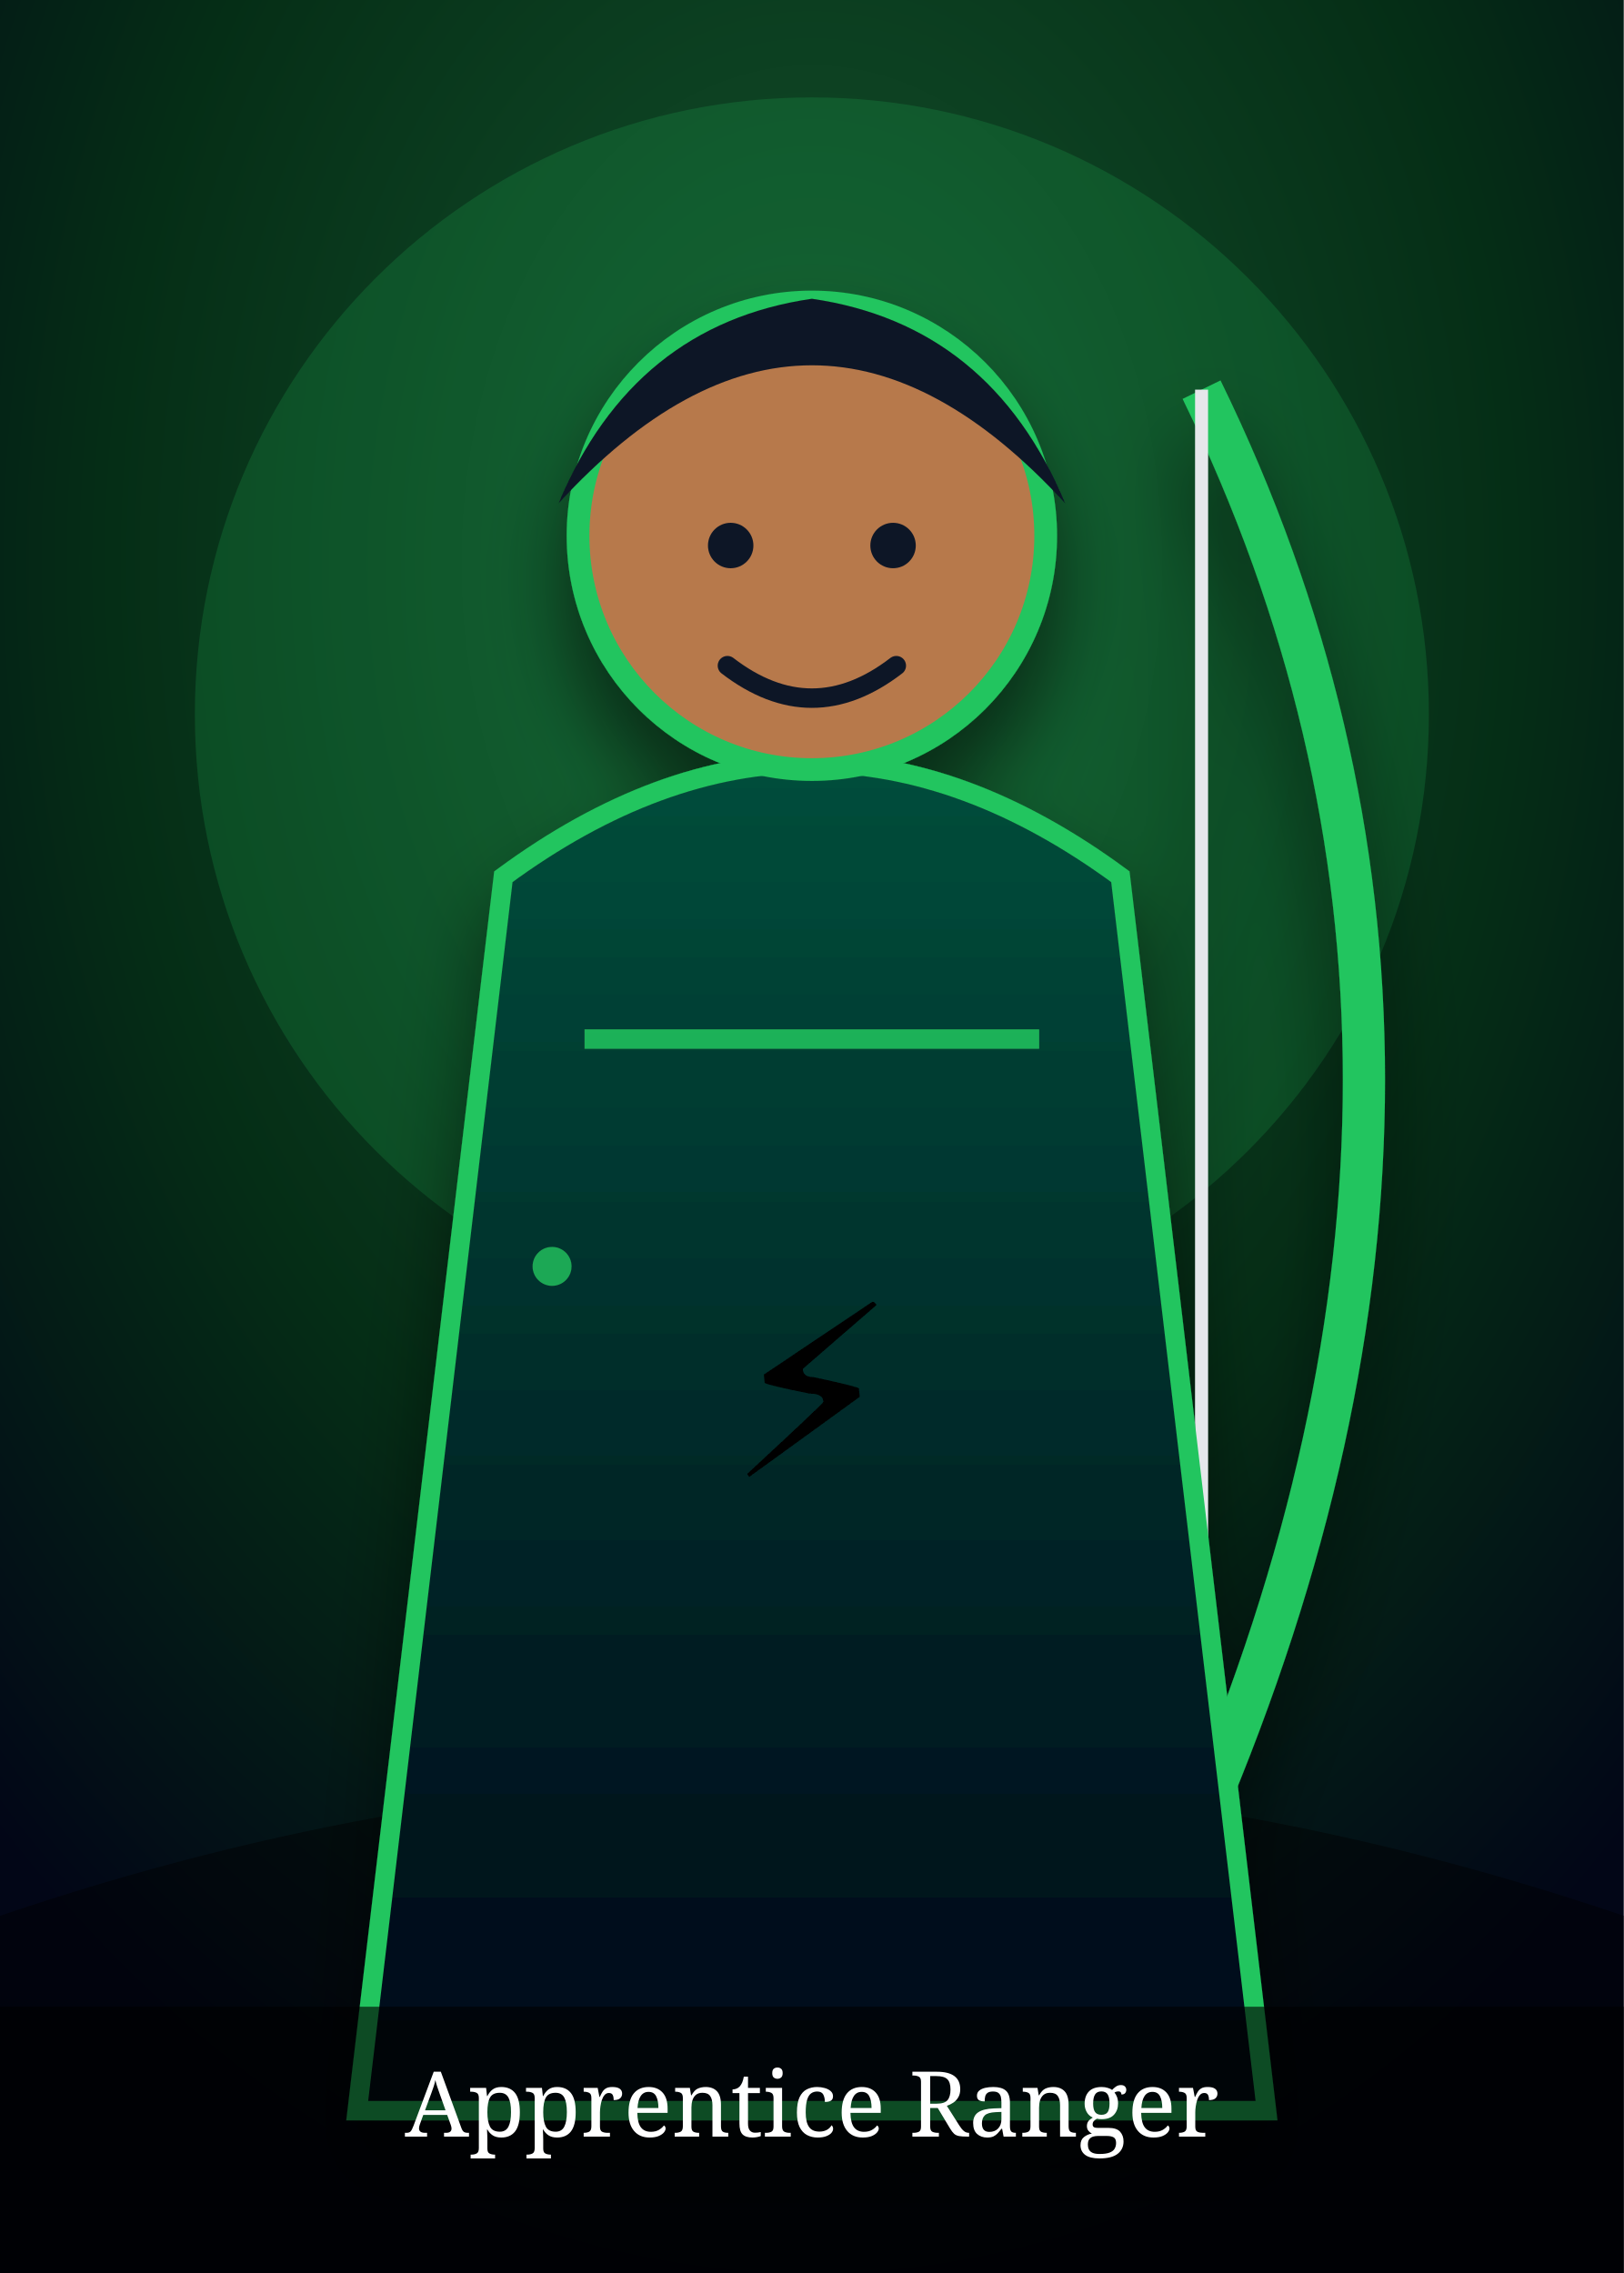
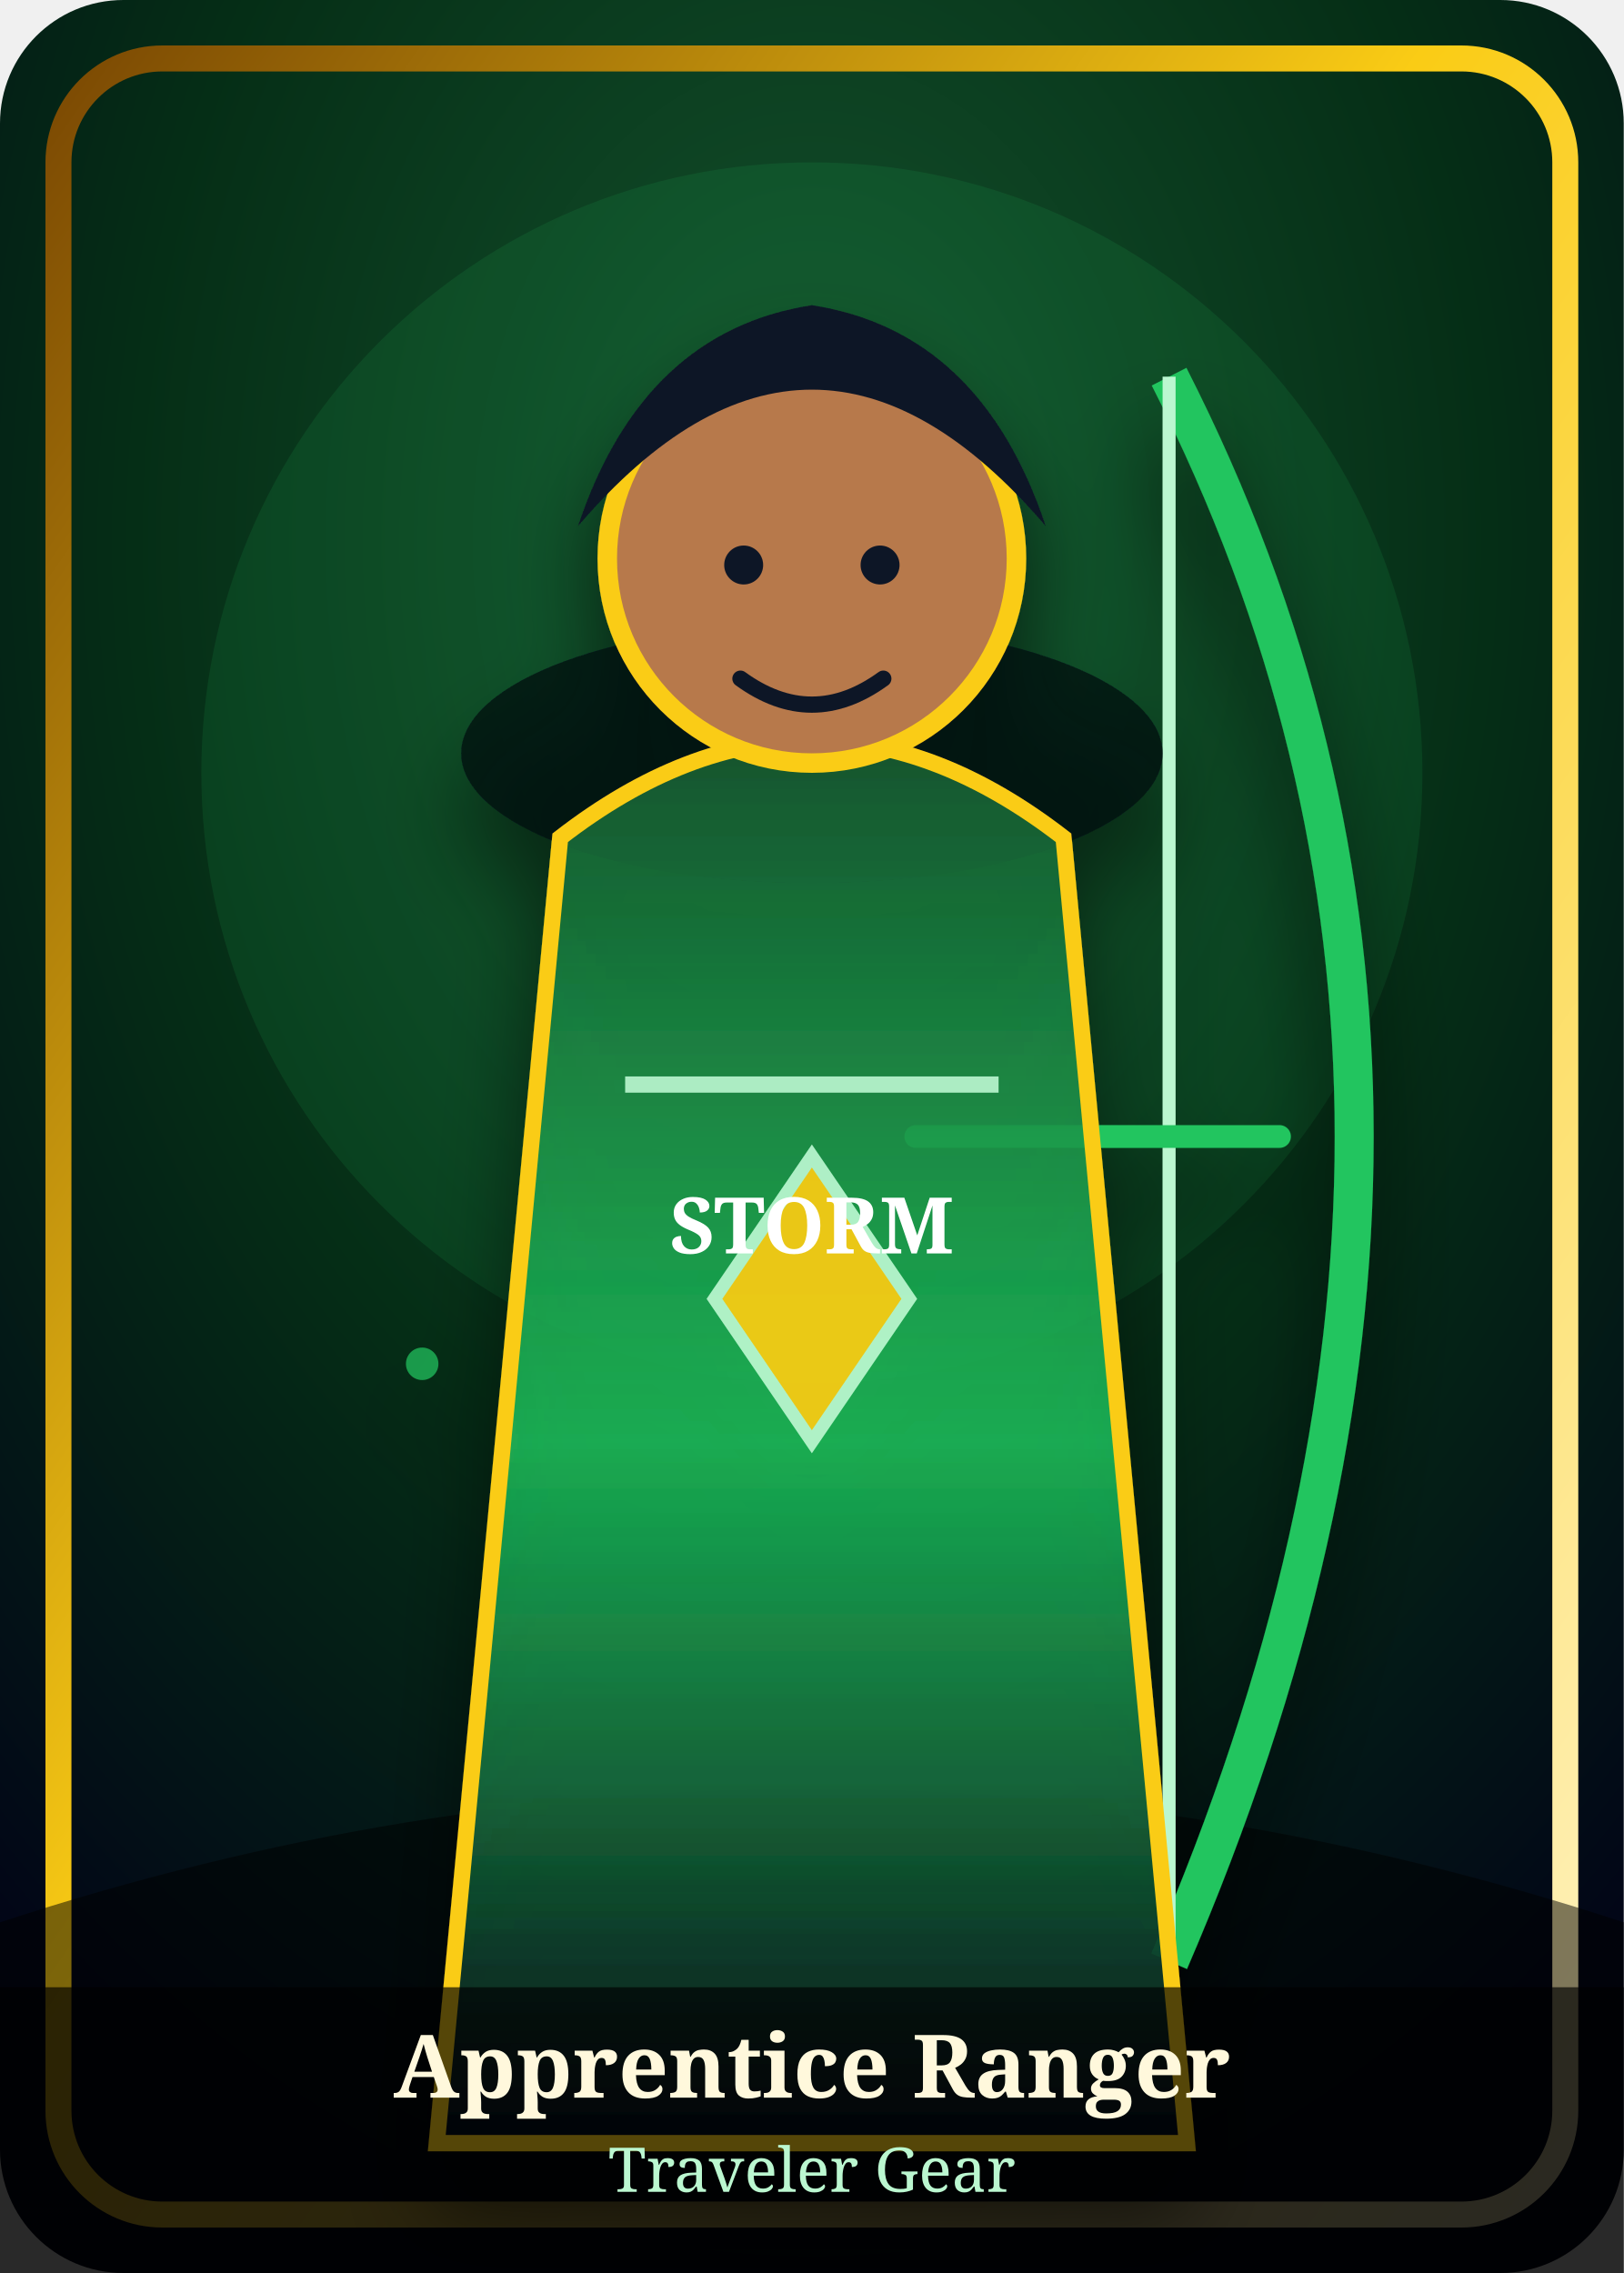
<svg xmlns="http://www.w3.org/2000/svg" width="500" height="700" viewBox="0 0 500 700">
  <defs>
-     <radialGradient id="bg" cx="50%" cy="25%" r="75%">
+     <radialGradient id="bg" cx="50%" cy="24%" r="78%">
      <stop offset="0%" stop-color="#14532d" />
-       <stop offset="58%" stop-color="#052e16" />
+       <stop offset="54%" stop-color="#052e16" />
      <stop offset="100%" stop-color="#020617" />
    </radialGradient>
+     <linearGradient id="gear" x1="0" x2="0" y1="0" y2="1">
+       <stop offset="0%" stop-color="#14532d" />
+       <stop offset="50%" stop-color="#22c55e" stop-opacity=".78" />
+       <stop offset="100%" stop-color="#050816" />
+     </linearGradient>
+     <linearGradient id="gold" x1="0" x2="1" y1="0" y2="1">
+       <stop offset="0%" stop-color="#7c4a03" />
+       <stop offset="45%" stop-color="#facc15" />
+       <stop offset="100%" stop-color="#fff3c4" />
+     </linearGradient>
    <filter id="shadow">
-       <feDropShadow dx="0" dy="16" stdDeviation="12" flood-color="#000" flood-opacity=".55" />
+       <feDropShadow dx="0" dy="18" stdDeviation="13" flood-color="#000" flood-opacity=".62" />
    </filter>
-     <linearGradient id="robe" x1="0" x2="0" y1="0" y2="1">
-       <stop offset="0%" stop-color="#064e3b" />
-       <stop offset="100%" stop-color="#020617" />
-     </linearGradient>
  </defs>
-   <rect width="500" height="700" fill="url(#bg)" />
-   <circle cx="250" cy="220" r="190" fill="#22c55e" opacity="0.18" />
-   <path d="M0 590 Q250 505 500 590 L500 700 L0 700 Z" fill="rgba(0,0,0,.45)" />
+   <rect width="500" height="700" rx="38" fill="url(#bg)" />
+   <rect x="18" y="18" width="464" height="664" rx="32" fill="none" stroke="url(#gold)" stroke-width="8" />
+   <circle cx="250" cy="238" r="188" fill="#22c55e" opacity="0.12" />
+   <path d="M0 592 Q250 510 500 592 L500 700 L0 700 Z" fill="rgba(0,0,0,.50)" />
  <g filter="url(#shadow)">
-     <path d="M370 120 Q470 325 370 560" fill="none" stroke="#22c55e" stroke-width="13" />
-     <line x1="370" y1="120" x2="370" y2="560" stroke="#e5e7eb" stroke-width="4" />
-     <path d="M155 270 Q250 200 345 270 L390 650 L110 650 Z" fill="url(#robe)" stroke="#22c55e" stroke-width="6" />
-     <path d="M180 320 L320 320" stroke="#22c55e" stroke-width="6" opacity=".85" />
-     <circle cx="250" cy="165" r="72" fill="#b7794b" stroke="#22c55e" stroke-width="7" />
-     <path d="M172 155 Q250 70 328 155 Q305 100 250 92 Q195 100 172 155Z" fill="#111827" />
-     <circle cx="225" cy="168" r="7" fill="#111827" />
-     <circle cx="275" cy="168" r="7" fill="#111827" />
-     <path d="M224 205 Q250 225 276 205" stroke="#111827" stroke-width="6" fill="none" stroke-linecap="round" />
-     <text x="250" y="455" text-anchor="middle" font-size="74">⚡</text>
-     <circle cx="170" cy="390" r="6" fill="#22c55e" opacity=".8" />
+     <path d="M360 116 Q474 340 360 604" fill="none" stroke="#22c55e" stroke-width="12" />
+     <line x1="360" y1="116" x2="360" y2="604" stroke="#bbf7d0" stroke-width="4" />
+     <line x1="282" y1="350" x2="394" y2="350" stroke="#22c55e" stroke-width="7" stroke-linecap="round" />
+     <ellipse cx="250" cy="232" rx="108" ry="40" fill="#050816" opacity=".75" />
+     <path d="M172.5 258 Q250 198 327.5 258 L365.5 660 L134.5 660 Z" fill="url(#gear)" stroke="#facc15" stroke-width="5" />
+     <path d="M192.5 334 L307.5 334" stroke="#bbf7d0" stroke-width="5" opacity=".9" />
+     <circle cx="250" cy="172" r="63" fill="#b7794b" stroke="#facc15" stroke-width="6" />
+     <path d="M178 162 Q250 78 322 162 Q302 102 250 94 Q198 102 178 162Z" fill="#111827" />
+     <circle cx="229" cy="174" r="6" fill="#111827" />
+     <circle cx="271" cy="174" r="6" fill="#111827" />
+     <path d="M228 209 Q250 225 272 209" stroke="#111827" stroke-width="5" fill="none" stroke-linecap="round" />
+     <path d="M220 400 L250 356 L280 400 L250 444 Z" fill="#facc15" stroke="#bbf7d0" stroke-width="4" opacity=".92" />
+     <text x="250" y="386" text-anchor="middle" fill="#ffffff" font-family="Georgia,serif" font-size="24" font-weight="700">STORM</text>
+     <circle cx="130" cy="420" r="5" fill="#22c55e" opacity=".72" />
  </g>
-   <rect x="0" y="618" width="500" height="82" fill="rgba(0,0,0,.62)" />
-   <text x="250" y="658" text-anchor="middle" fill="#fff" font-family="Georgia,serif" font-size="28">Apprentice Ranger</text>
+   <rect x="0" y="612" width="500" height="88" fill="rgba(0,0,0,.66)" />
+   <text x="250" y="646" text-anchor="middle" fill="#fff8dc" font-family="Georgia,serif" font-size="27" font-weight="700">Apprentice Ranger</text>
+   <text x="250" y="675" text-anchor="middle" fill="#bbf7d0" font-family="Georgia,serif" font-size="19">Traveler Gear</text>
</svg>
